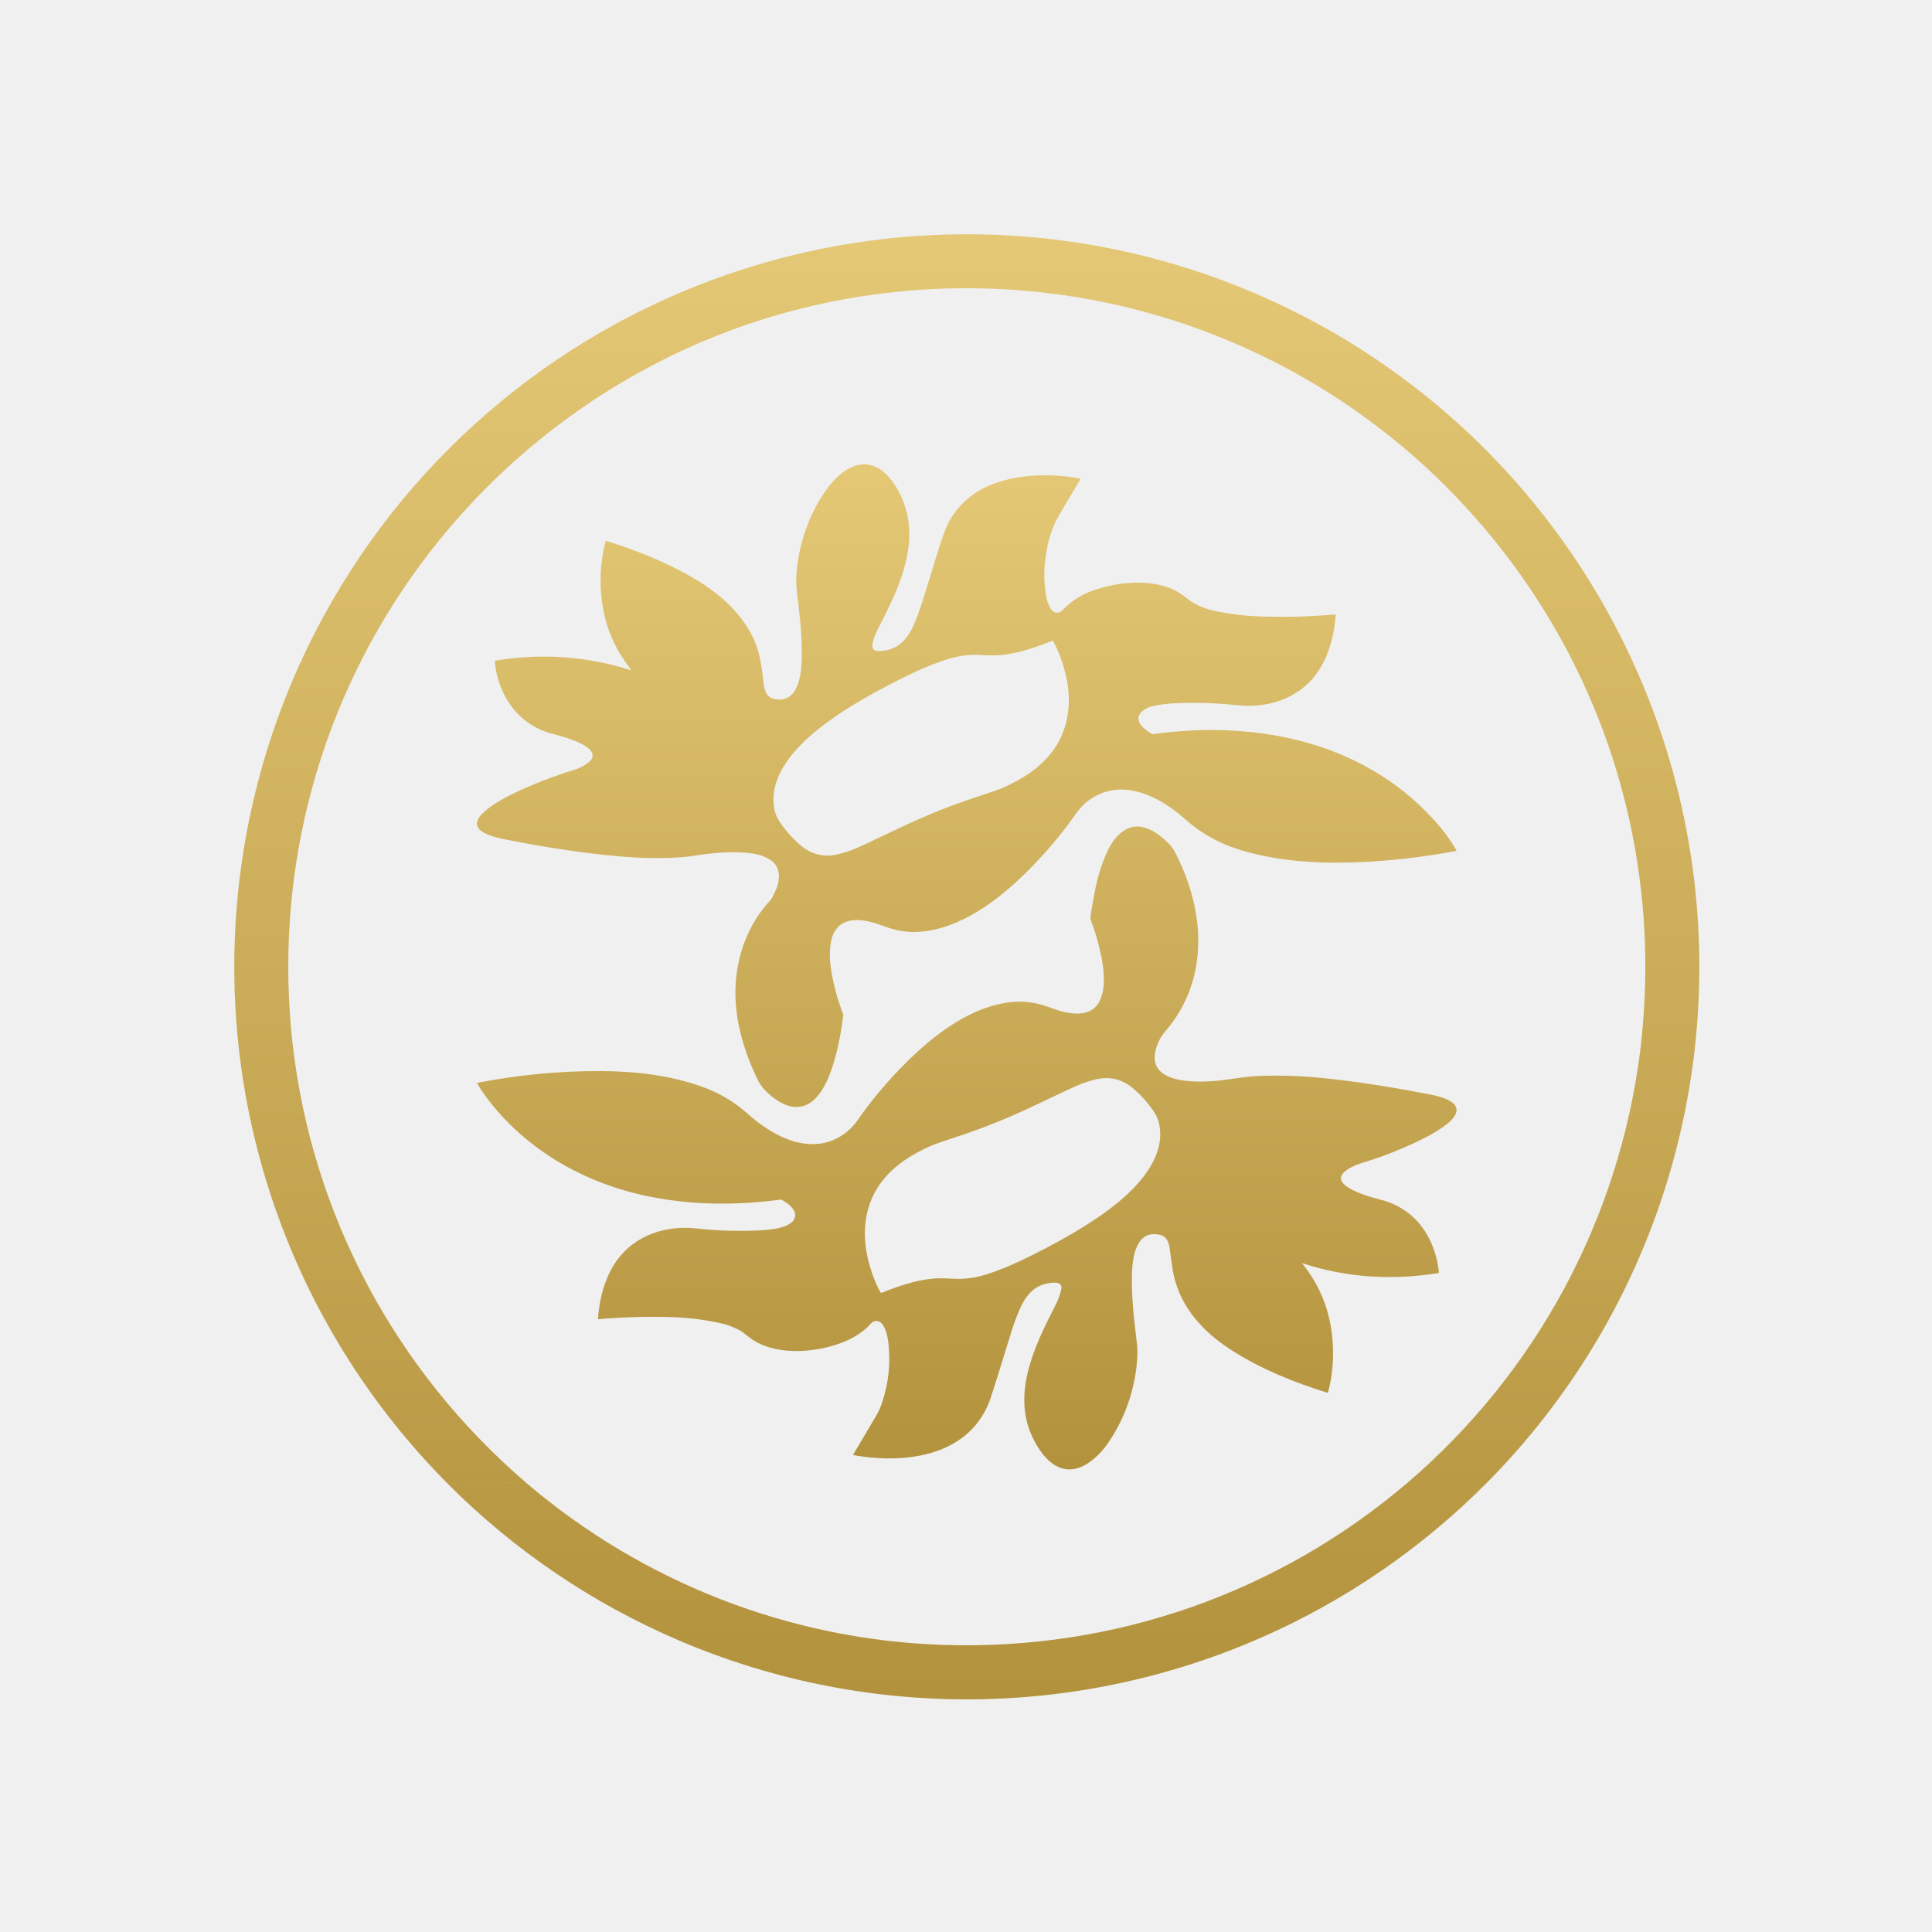
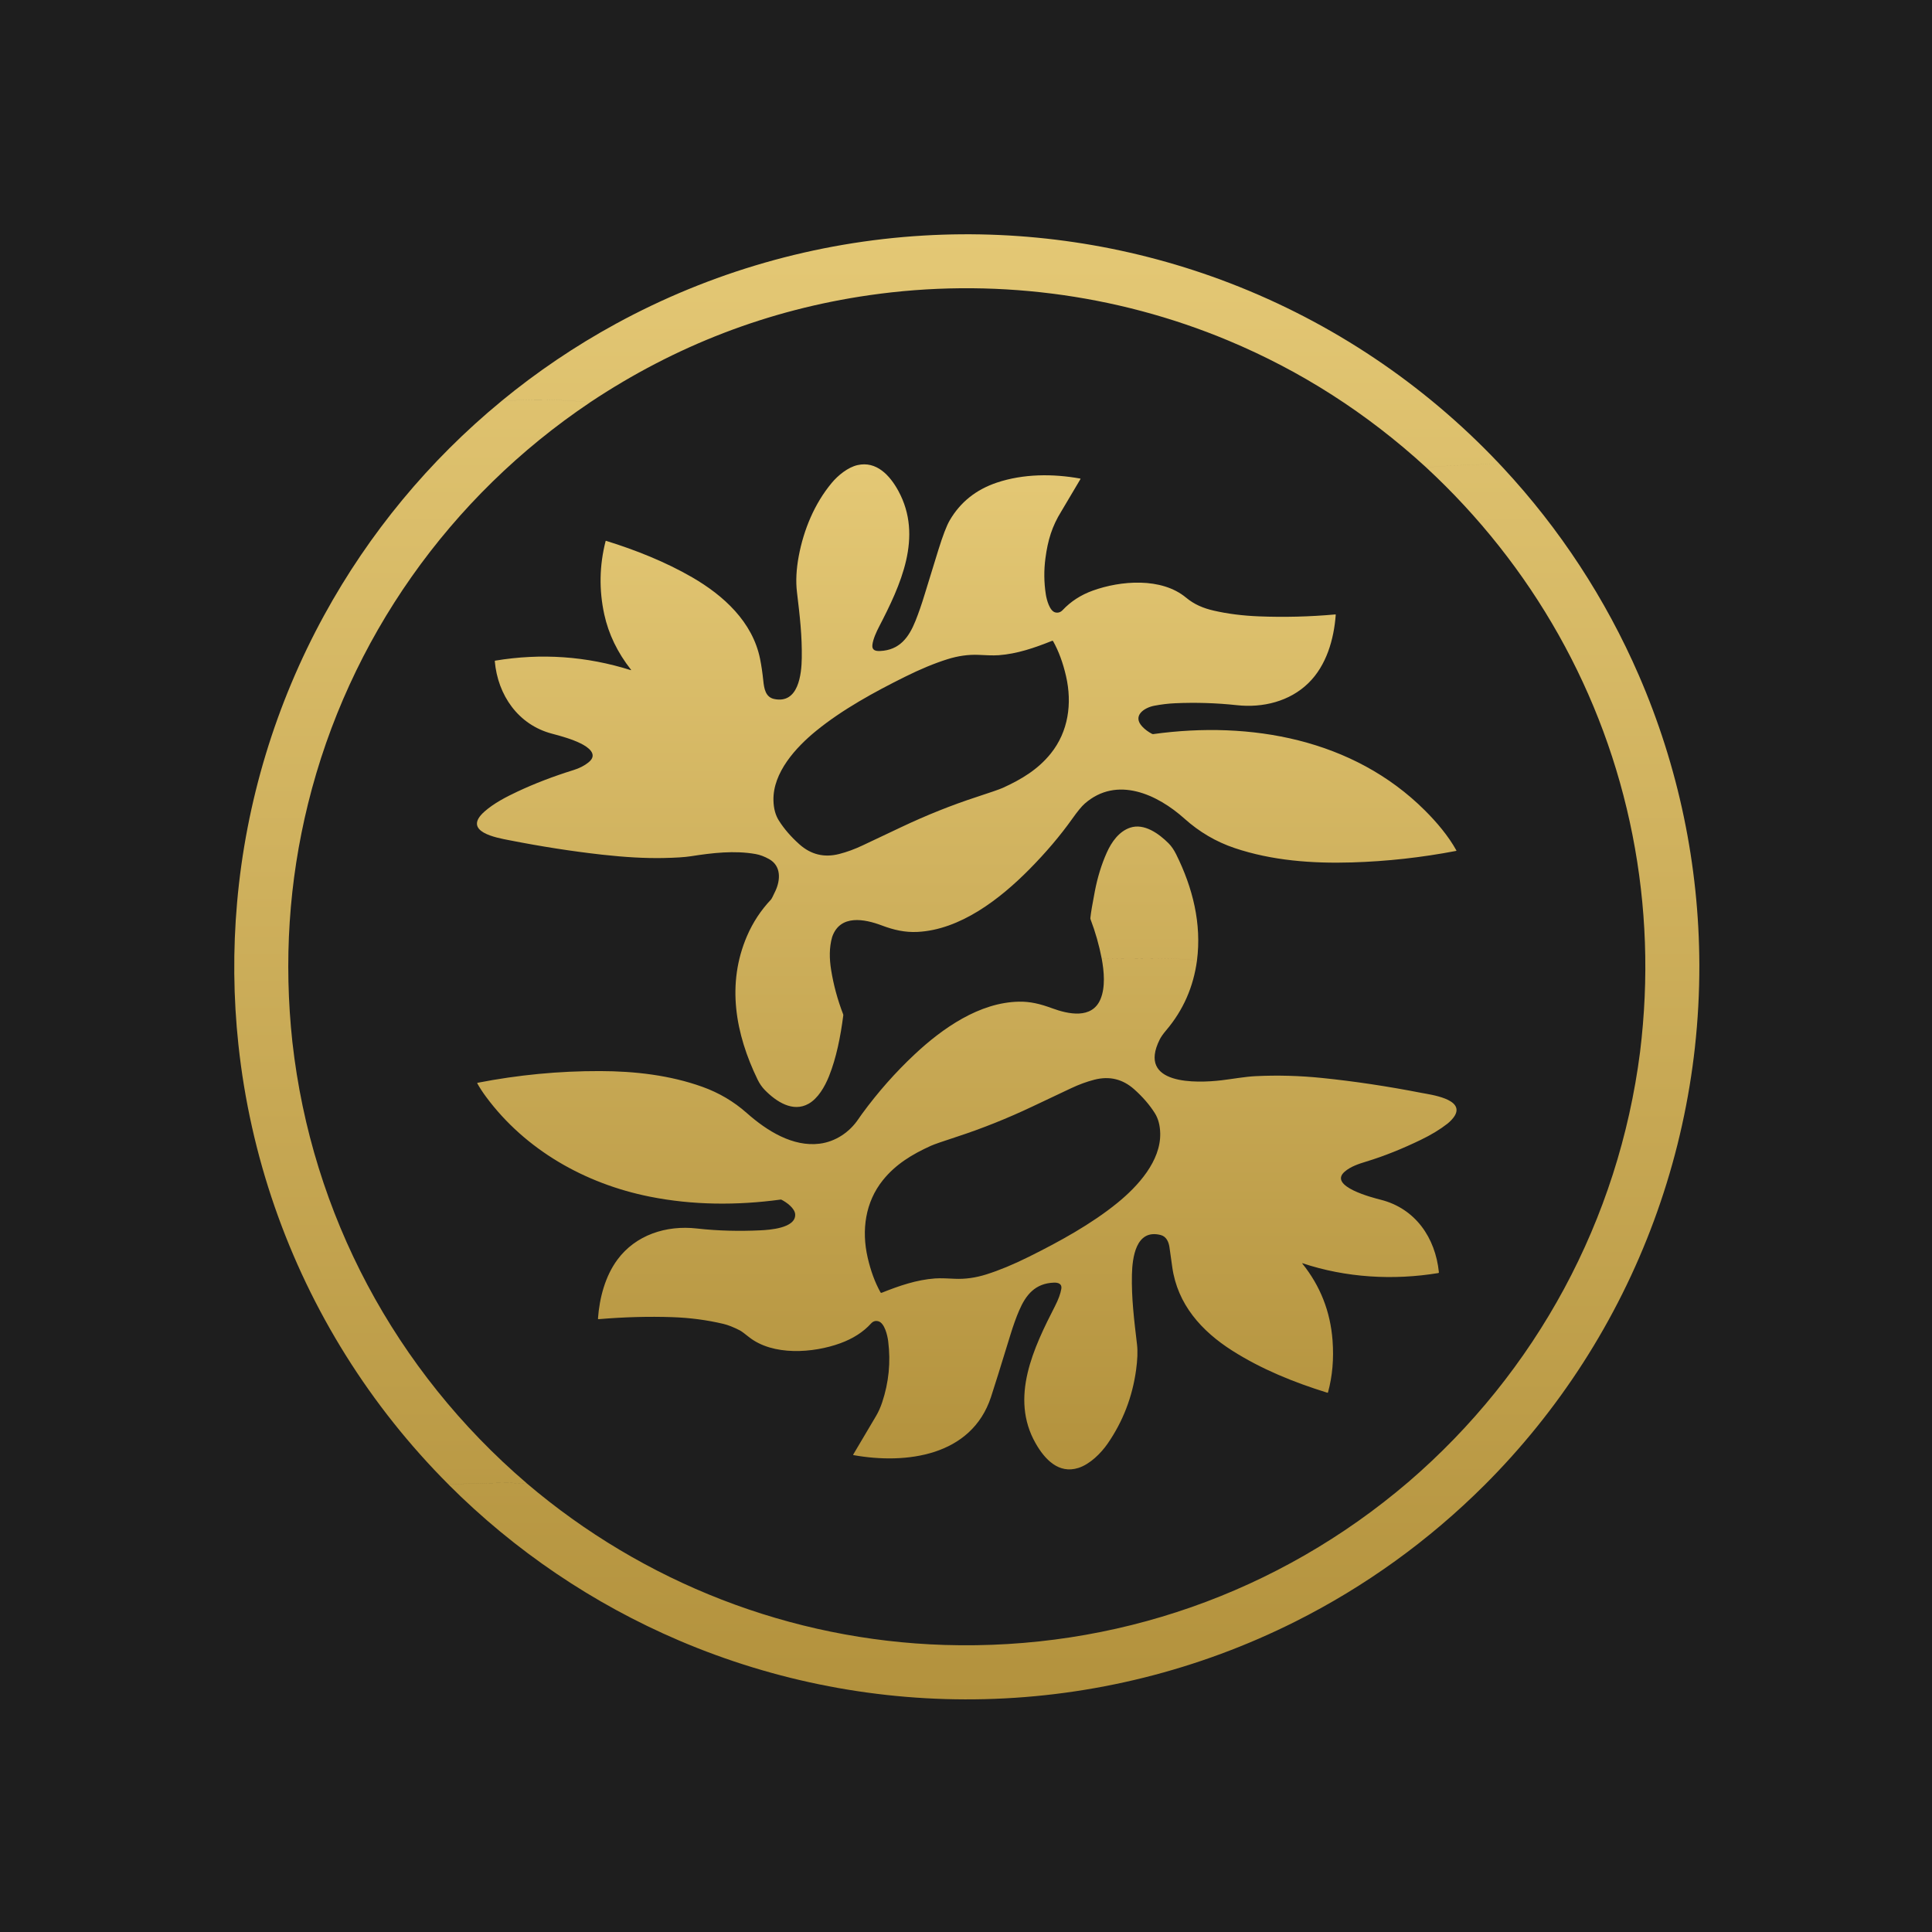
<svg xmlns="http://www.w3.org/2000/svg" width="1080" height="1080" viewBox="0 0 1080 1080" fill="none">
+   <rect width="1080" height="1080" fill="#1E1E1E" />
  <g clip-path="url(#clip0_94_626)">
-     <path d="M615.883 535.94C630.916 535.719 644.11 535.728 655.463 535.966C659.126 536.042 663.681 536.341 669.128 536.864C667.148 551.714 661.412 564.733 651.919 575.921C650.215 577.935 649.01 579.645 648.305 581.051C635.501 606.647 668.923 605.533 682.805 603.888C689.472 603.098 695.839 601.868 701.952 601.575C714.193 600.98 726.526 601.317 738.95 602.588C756.974 604.423 775.559 607.211 794.705 610.95C799.517 611.893 818.874 614.309 813.176 623.76C812.309 625.201 810.57 627.018 809.129 628.146C805.02 631.363 800.03 634.387 794.158 637.221C784.221 642.014 774.094 646.177 763.832 649.294C759.396 650.638 754.979 652.129 751.716 654.94C742.188 663.149 767.682 669.606 771.812 670.651C791.238 675.571 802.373 691.894 804.355 711.212C804.364 711.313 804.336 711.415 804.275 711.496C804.213 711.576 804.123 711.63 804.024 711.645C778.81 715.801 752.373 714.252 728.071 706.145C728.052 706.141 728.032 706.141 728.014 706.148C727.996 706.155 727.98 706.167 727.969 706.183C727.958 706.199 727.952 706.219 727.952 706.238C727.952 706.257 727.957 706.276 727.968 706.292C738.034 718.788 743.677 733.108 744.897 749.25C745.683 759.6 744.841 769.283 742.372 778.3C742.361 778.343 742.341 778.384 742.313 778.419C742.285 778.454 742.251 778.483 742.211 778.505C742.172 778.526 742.129 778.539 742.084 778.544C742.04 778.548 741.994 778.543 741.952 778.529C723.36 772.761 705.189 765.419 688.834 755.017C671.632 744.08 658.21 729.128 655.297 708.287C654.354 701.552 653.833 697.853 653.736 697.19C653.309 694.233 651.99 691.186 648.816 690.377C634.852 686.827 632.965 703.302 632.754 712.601C632.461 725.584 633.959 737.688 635.603 751.614C636.045 755.37 635.867 760.135 635.068 765.91C632.977 780.994 627.679 794.69 619.172 807C615.374 812.494 609.172 818.581 602.798 820.589C591.804 824.049 584.047 815.834 578.904 806.79C564.372 781.257 577.859 753.354 589.803 730.014C591.66 726.386 592.822 723.196 593.289 720.447C593.761 717.688 591.568 716.904 589.108 717C578.675 717.408 573.467 723.787 569.668 732.672C568.011 736.547 566.399 741.04 564.831 746.152C559.261 764.299 555.637 775.91 553.958 780.983C543.028 814.036 506.494 818.676 477.131 813.425C477.094 813.418 477.059 813.403 477.03 813.381C477 813.358 476.976 813.328 476.96 813.295C476.945 813.261 476.938 813.223 476.94 813.186C476.942 813.149 476.953 813.113 476.972 813.081C482.857 803.168 487.131 795.946 489.795 791.417C491.087 789.211 492.199 786.719 493.129 783.94C496.851 772.804 497.977 761.416 496.507 749.778C496.106 746.629 494.563 739.645 491.038 738.612C489.449 738.153 488.073 738.565 486.909 739.848C482.579 744.616 476.838 748.302 469.687 750.907C454.639 756.388 432.032 758.115 418.565 747.343C416.062 745.342 414.439 744.148 413.696 743.761C410.143 741.922 407.037 740.687 404.377 740.058C395.217 737.891 385.733 736.638 375.926 736.299C362.627 735.844 348.861 736.22 334.631 737.426C334.583 737.43 334.534 737.424 334.489 737.407C334.443 737.39 334.401 737.363 334.367 737.329C334.332 737.294 334.305 737.252 334.288 737.207C334.272 737.161 334.264 737.112 334.268 737.063C335.103 725.565 338.309 713.398 345.122 704.182C355.326 690.364 372.344 684.781 389.604 686.738C401.42 688.083 413.479 688.319 424.995 687.764C429.878 687.535 444.913 686.623 444.511 678.853C444.339 675.45 439.712 672.098 436.895 670.676C436.708 670.585 436.497 670.552 436.289 670.581C411.955 673.876 387.271 673.742 363.204 668.93C326.977 661.69 293.618 642.735 271.731 613.162C269.768 610.51 268.126 607.99 266.804 605.602C266.788 605.574 266.779 605.541 266.778 605.508C266.776 605.475 266.783 605.442 266.797 605.412C266.812 605.381 266.833 605.354 266.86 605.333C266.886 605.312 266.918 605.298 266.952 605.291C289.633 600.868 312.465 598.683 335.448 598.738C354.836 598.783 374.524 601.032 392.669 607.552C401.945 610.884 410.209 615.764 417.462 622.193C428.852 632.289 443.281 641.193 458.151 639.332C467.08 638.216 474.952 632.875 479.866 625.526C480.443 624.664 481.11 623.714 481.867 622.677C490.755 610.534 500.569 599.433 511.306 589.376C526.883 574.787 547.546 560.305 569.675 559.942C575.896 559.84 581.358 561.135 588.164 563.639C597.107 566.928 610.402 569.847 615.163 558.585C617.999 551.867 617.183 543.04 615.883 535.94ZM634.054 608.955C627.613 603.21 620.204 601.406 611.829 603.544C607.547 604.636 603.191 606.229 598.764 608.324C584.402 615.117 577.194 618.525 577.139 618.548C563.079 625.206 549.05 630.82 535.054 635.392C526.977 638.031 522.101 639.729 520.427 640.485C509.739 645.329 500.624 650.899 493.543 659.714C483.703 671.964 481.523 687.662 485.009 702.914C486.717 710.392 489.12 716.91 492.217 722.467C492.276 722.573 492.371 722.653 492.484 722.693C492.597 722.733 492.72 722.73 492.829 722.684C502.727 718.733 512.3 715.437 522.625 714.66C525.927 714.411 530.567 714.705 533.894 714.851C539.566 715.098 545.381 714.284 551.338 712.41C558.557 710.141 566.511 706.844 575.201 702.518C591.988 694.169 609.956 684.385 624.71 672.365C636.011 663.155 648.949 649.064 648.567 633.474C648.456 629 647.45 625.259 645.546 622.251C642.614 617.606 638.783 613.174 634.054 608.955ZM479.356 259.994C489.955 257.585 497.476 265.762 502.186 274.418C516.144 300.026 503.422 327.146 491.326 350.492C490.166 352.723 487.954 357.325 487.655 360.633C487.393 363.513 489.464 364.023 491.969 363.915C502.836 363.437 508.031 356.356 511.734 347.146C513.48 342.795 515.203 337.824 516.903 332.232C518.743 326.182 521.292 317.904 524.551 307.4C527.041 299.378 529.154 293.873 530.892 290.886C536.798 280.736 545.583 273.702 557.246 269.784C572.027 264.825 588.573 264.749 603.85 267.521C603.88 267.527 603.909 267.54 603.933 267.559C603.957 267.578 603.976 267.603 603.989 267.632C604.001 267.66 604.007 267.691 604.005 267.721C604.003 267.752 603.994 267.782 603.978 267.808C596.963 279.654 593.381 285.695 593.232 285.934C588.082 294.245 585.749 301.932 584.405 312.059C583.508 318.824 583.58 325.559 584.621 332.263C585.068 335.157 586.725 341.651 589.988 342.359C591.534 342.695 592.881 342.255 594.029 341.04C598.609 336.187 604.201 332.567 610.804 330.179C626.464 324.507 649.281 322.659 662.991 334.061C667.56 337.86 672.576 339.989 678.51 341.346C686.209 343.114 694.599 344.18 703.679 344.546C717.828 345.119 732.09 344.76 746.464 343.468C746.494 343.467 746.524 343.471 746.552 343.481C746.58 343.492 746.605 343.509 746.626 343.53C746.647 343.551 746.664 343.576 746.674 343.604C746.685 343.632 746.69 343.661 746.688 343.691C745.655 357.407 741.513 371.978 731.398 381.863C720.92 392.105 705.916 395.782 691.429 394.202C680.001 392.953 668.408 392.615 656.993 393.112C653.135 393.278 649.202 393.747 645.196 394.52C639.676 395.591 632.786 400.072 638.561 406.19C640.052 407.775 641.862 409.125 643.991 410.238C644.206 410.35 644.451 410.392 644.692 410.359C698.937 402.87 756.42 413.099 796.465 452.972C803.234 459.709 809.652 467.325 814.12 475.382C814.134 475.408 814.142 475.438 814.143 475.468C814.144 475.499 814.138 475.529 814.125 475.556C814.112 475.584 814.092 475.607 814.068 475.626C814.044 475.644 814.016 475.656 813.986 475.662C794.665 479.363 775.264 481.509 755.783 482.099C733.705 482.769 711.021 481.118 690.034 474.024C679.725 470.536 670.422 465.069 662.123 457.625C647.095 444.138 624.385 433.457 606.368 449.231C604.693 450.693 602.388 453.491 599.453 457.625C592.714 467.113 584.689 476.567 575.379 485.987C559.063 502.488 536.801 519.812 512.786 520.953C505.985 521.278 499.713 519.901 492.951 517.339C483.288 513.687 469.643 511.022 465.206 523.699C463.452 529.686 463.618 536.067 464.618 542.27C465.956 550.598 468.194 558.839 471.329 566.993C471.405 567.181 471.429 567.385 471.4 567.586C469.876 579.485 467.498 591.429 463.394 601.672C461.042 607.529 457.282 614.017 451.998 617.007C443.248 621.959 433.948 615.865 427.549 609.339C425.952 607.703 424.603 605.754 423.502 603.494C411.074 577.898 406.039 550.02 417.607 523.181H417.609C420.905 515.564 425.367 508.788 430.994 502.851C431.3 502.532 432.126 500.922 433.473 498.02C436.271 492.004 436.825 484.081 429.91 480.225C427.305 478.777 424.805 477.84 422.409 477.415C410.567 475.318 398.169 476.765 386.257 478.638C382.854 479.174 377.653 479.508 370.656 479.639C360.713 479.826 349.344 479.201 336.55 477.765C319.779 475.887 302.431 473.183 284.504 469.652C277.882 468.352 257.978 464.999 270.871 453.629C276.085 449.033 282.853 445.516 289.119 442.571C298.781 438.029 309.295 433.99 320.661 430.455C323.946 429.435 326.741 427.99 329.048 426.121C334.58 421.64 328.66 417.58 324.625 415.597C319.756 413.201 314.116 411.589 308.571 410.135C289.654 405.164 278.22 388.561 276.588 369.588C276.583 369.524 276.601 369.46 276.64 369.409C276.679 369.358 276.735 369.324 276.798 369.313C302.573 365.034 327.848 366.802 352.624 374.616C352.65 374.622 352.676 374.62 352.701 374.611C352.725 374.602 352.746 374.585 352.76 374.563C352.774 374.542 352.782 374.517 352.782 374.491C352.781 374.465 352.773 374.44 352.758 374.419C345.169 364.761 340.179 354.431 337.786 343.43C334.812 329.74 335.063 316.096 338.538 302.5C338.546 302.471 338.559 302.443 338.578 302.419C338.596 302.395 338.619 302.375 338.645 302.36C338.671 302.345 338.7 302.335 338.73 302.332C338.76 302.328 338.791 302.331 338.82 302.34C355.372 307.464 372.083 314.131 386.902 322.704C404.441 332.857 420.662 347.573 424.869 368.242C425.608 371.875 426.216 375.984 426.692 380.569C427.138 384.858 427.896 389.734 432.803 390.754C446.372 393.571 448.075 376.853 448.196 367.777C448.368 355.374 447.201 345.093 445.512 331.04C444.786 324.993 445.115 318.278 446.5 310.893C449.279 296.075 455.29 281.55 464.946 269.937C468.496 265.673 474.034 261.205 479.356 259.994ZM631.766 462.675C639.656 460.037 647.91 466.098 653.225 471.401C654.793 472.965 656.208 475.015 657.47 477.551C666.833 496.379 671.753 516.443 669.127 536.857C663.68 536.334 659.125 536.035 655.462 535.959C644.109 535.721 630.915 535.712 615.882 535.933C614.429 528.396 612.341 521.047 609.618 513.887C609.529 513.657 609.497 513.41 609.522 513.167C609.798 510.367 610.629 505.398 612.014 498.259C613.548 490.335 615.779 483.112 618.706 476.59C621.351 470.7 625.507 464.766 631.766 462.675ZM588.447 358.227C588.334 358.187 588.211 358.19 588.101 358.236C578.203 362.188 568.63 365.489 558.305 366.266C555.004 366.515 550.363 366.221 547.036 366.075C541.364 365.828 535.549 366.642 529.592 368.516C522.373 370.785 514.419 374.082 505.73 378.408C488.942 386.757 470.975 396.541 456.22 408.561C444.92 417.771 431.981 431.869 432.364 447.459C432.474 451.933 433.482 455.675 435.385 458.683C438.317 463.327 442.147 467.759 446.876 471.978C453.318 477.723 460.726 479.527 469.101 477.389C473.384 476.297 477.739 474.704 482.166 472.609C496.566 465.794 503.775 462.384 503.792 462.38C517.857 455.721 531.887 450.106 545.883 445.534C553.96 442.895 558.836 441.198 560.51 440.442C571.199 435.598 580.313 430.027 587.394 421.213C597.235 408.963 599.414 393.265 595.928 378.007C594.22 370.528 591.815 364.01 588.713 358.453C588.655 358.348 588.559 358.267 588.447 358.227Z" fill="url(#paint0_linear_94_626)" />
-     <path d="M840.149 261.415C871.878 295.494 897.562 334.733 916.096 377.446C938.281 428.563 949.799 483.672 949.946 539.398C949.984 554.815 949.151 570.245 947.454 585.572H947.457C947.067 589.097 946.627 592.63 946.143 596.145C938.04 655.195 917.144 711.765 884.913 761.902C869.021 786.623 850.512 809.563 829.706 830.327C829.703 830.327 829.701 830.326 829.698 830.326C798.765 861.191 763.092 886.908 724.032 906.501C670.045 933.576 610.74 948.377 550.366 949.842C491.771 951.262 433.554 940.088 379.65 917.076C331.484 896.51 287.711 866.899 250.701 829.847C265.237 829.023 279.792 828.779 294.366 829.115C359.829 884.857 441.971 916.839 527.905 919.535C623.087 922.518 714.657 890.497 787.124 828.591C787.127 828.591 787.13 828.591 787.134 828.591C858.846 766.998 904.823 681.83 916.818 587.963H916.816C921.838 546.96 920.42 506.543 912.559 466.713C896.938 387.516 856.497 316.107 797.128 261.199C810.712 260.234 824.4 259.612 838.192 259.331C838.846 260.023 839.5 260.72 840.149 261.415ZM280.28 224.243C296.944 223.074 313.507 223.28 329.968 224.861C251.312 277.614 194.88 357.457 172.197 449.286C161.458 492.784 158.546 537.252 163.463 582.691H163.469C174.253 678.778 221.003 766.242 294.382 829.098C279.808 828.762 265.252 829.006 250.717 829.83C207.001 786.057 173.77 732.952 153.519 674.501C143.383 645.243 136.596 614.932 133.292 584.15L133.287 584.151C130.447 557.691 130.195 531.019 132.535 504.513C137.499 448.195 154.072 393.513 181.21 343.912C206.293 298.065 239.922 257.443 280.28 224.243ZM516.273 131.675C572.783 128.333 629.373 136.744 682.469 156.373C739.481 177.456 791.085 210.966 833.535 254.474C835.1 256.073 836.658 257.695 838.194 259.325C824.402 259.605 810.714 260.227 797.13 261.192C764.14 230.985 727.318 207.384 686.663 190.388C623.444 163.951 553.736 155.22 485.82 165.029C429.695 173.132 377.742 193.072 329.962 224.85C313.501 223.269 296.938 223.063 280.273 224.232C300.178 207.854 321.582 193.395 344.2 181.045C397.217 152.098 455.979 135.238 516.273 131.675Z" fill="url(#paint1_linear_94_626)" />
+     <path d="M615.883 535.94C630.916 535.719 644.11 535.728 655.463 535.966C659.126 536.042 663.681 536.341 669.128 536.864C667.148 551.714 661.412 564.733 651.919 575.921C650.215 577.935 649.01 579.645 648.305 581.051C635.501 606.647 668.923 605.533 682.805 603.888C689.472 603.098 695.839 601.868 701.952 601.575C714.193 600.98 726.526 601.317 738.95 602.588C756.974 604.423 775.559 607.211 794.705 610.95C799.517 611.893 818.874 614.309 813.176 623.76C812.309 625.201 810.57 627.018 809.129 628.146C805.021 631.363 800.03 634.387 794.158 637.221C784.221 642.014 774.094 646.177 763.832 649.294C759.396 650.638 754.979 652.129 751.716 654.94C742.188 663.149 767.682 669.606 771.812 670.651C791.238 675.571 802.373 691.894 804.355 711.212C804.364 711.313 804.336 711.415 804.275 711.496C804.213 711.576 804.123 711.63 804.024 711.645C778.81 715.801 752.373 714.252 728.071 706.145C728.052 706.141 728.032 706.141 728.014 706.148C727.996 706.155 727.98 706.167 727.969 706.183C727.958 706.199 727.952 706.219 727.952 706.238C727.952 706.257 727.957 706.276 727.968 706.292C738.034 718.788 743.677 733.108 744.897 749.25C745.683 759.6 744.841 769.283 742.372 778.299C742.361 778.343 742.341 778.383 742.313 778.419C742.285 778.454 742.251 778.483 742.211 778.505C742.172 778.526 742.129 778.539 742.084 778.544C742.04 778.548 741.994 778.543 741.952 778.529C723.36 772.761 705.189 765.419 688.834 755.017C671.632 744.08 658.21 729.128 655.297 708.287C654.354 701.552 653.833 697.853 653.736 697.19C653.309 694.233 651.99 691.186 648.816 690.377C634.852 686.827 632.965 703.302 632.754 712.601C632.461 725.584 633.959 737.688 635.603 751.614C636.045 755.37 635.867 760.135 635.068 765.91C632.977 780.994 627.679 794.69 619.172 807C615.374 812.494 609.172 818.581 602.798 820.589C591.804 824.049 584.047 815.834 578.904 806.79C564.372 781.257 577.859 753.354 589.803 730.014C591.66 726.386 592.822 723.196 593.289 720.447C593.761 717.688 591.568 716.904 589.108 717C578.674 717.408 573.467 723.787 569.668 732.672C568.011 736.547 566.399 741.04 564.831 746.152C559.261 764.299 555.637 775.91 553.958 780.983C543.028 814.036 506.494 818.676 477.131 813.424C477.094 813.418 477.059 813.403 477.03 813.381C477 813.358 476.976 813.328 476.96 813.295C476.945 813.261 476.938 813.223 476.94 813.186C476.942 813.149 476.953 813.113 476.972 813.081C482.857 803.168 487.131 795.946 489.795 791.417C491.087 789.211 492.199 786.719 493.129 783.94C496.851 772.804 497.977 761.416 496.507 749.778C496.106 746.629 494.563 739.645 491.038 738.612C489.449 738.153 488.073 738.565 486.909 739.848C482.579 744.616 476.838 748.302 469.687 750.907C454.639 756.388 432.032 758.115 418.565 747.343C416.062 745.342 414.439 744.148 413.696 743.761C410.143 741.922 407.037 740.687 404.377 740.058C395.217 737.891 385.733 736.638 375.926 736.299C362.627 735.844 348.861 736.22 334.631 737.426C334.583 737.43 334.534 737.424 334.489 737.407C334.443 737.39 334.401 737.363 334.367 737.329C334.332 737.294 334.305 737.253 334.288 737.207C334.272 737.161 334.264 737.112 334.268 737.063C335.103 725.565 338.309 713.398 345.122 704.182C355.326 690.364 372.344 684.781 389.604 686.738C401.42 688.083 413.479 688.319 424.995 687.764C429.878 687.535 444.913 686.623 444.511 678.853C444.339 675.45 439.712 672.098 436.895 670.676C436.708 670.585 436.497 670.552 436.289 670.581C411.955 673.876 387.271 673.742 363.204 668.93C326.977 661.69 293.618 642.735 271.731 613.162C269.768 610.51 268.126 607.99 266.804 605.602C266.788 605.574 266.779 605.541 266.778 605.508C266.776 605.475 266.783 605.442 266.797 605.412C266.812 605.381 266.833 605.354 266.86 605.333C266.886 605.312 266.918 605.298 266.952 605.291C289.633 600.868 312.465 598.683 335.448 598.738C354.836 598.783 374.524 601.032 392.669 607.552C401.945 610.884 410.209 615.764 417.462 622.193C428.852 632.289 443.281 641.193 458.151 639.332C467.08 638.216 474.952 632.875 479.866 625.526C480.443 624.664 481.11 623.714 481.867 622.677C490.755 610.534 500.569 599.433 511.306 589.376C526.883 574.787 547.546 560.305 569.675 559.942C575.896 559.84 581.358 561.135 588.164 563.639C597.107 566.928 610.402 569.847 615.163 558.585C617.999 551.867 617.183 543.04 615.883 535.94ZM634.054 608.955C627.613 603.21 620.204 601.406 611.829 603.544C607.547 604.636 603.191 606.229 598.764 608.324C584.402 615.117 577.194 618.525 577.139 618.548C563.079 625.206 549.05 630.82 535.054 635.392C526.977 638.031 522.101 639.729 520.427 640.485C509.739 645.329 500.624 650.899 493.543 659.714C483.703 671.964 481.523 687.662 485.009 702.914C486.717 710.392 489.12 716.91 492.217 722.467C492.276 722.573 492.371 722.653 492.484 722.693C492.597 722.733 492.72 722.73 492.829 722.684C502.727 718.733 512.3 715.437 522.625 714.66C525.927 714.411 530.567 714.705 533.894 714.851C539.566 715.098 545.381 714.284 551.338 712.41C558.557 710.141 566.511 706.844 575.201 702.518C591.988 694.169 609.956 684.385 624.71 672.365C636.011 663.155 648.949 649.064 648.567 633.474C648.456 629 647.45 625.259 645.546 622.251C642.614 617.606 638.783 613.174 634.054 608.955ZM479.356 259.994C489.955 257.585 497.476 265.762 502.186 274.418C516.144 300.026 503.422 327.146 491.326 350.492C490.166 352.723 487.954 357.325 487.655 360.633C487.393 363.513 489.464 364.023 491.969 363.915C502.836 363.437 508.031 356.356 511.734 347.146C513.48 342.795 515.203 337.824 516.903 332.232C518.743 326.182 521.292 317.904 524.551 307.4C527.041 299.378 529.154 293.873 530.892 290.886C536.798 280.736 545.583 273.702 557.246 269.784C572.027 264.825 588.573 264.749 603.85 267.521C603.88 267.527 603.909 267.54 603.933 267.559C603.957 267.578 603.976 267.603 603.989 267.632C604.001 267.66 604.007 267.691 604.005 267.721C604.003 267.752 603.994 267.782 603.978 267.808C596.963 279.654 593.381 285.695 593.232 285.934C588.082 294.245 585.749 301.932 584.405 312.059C583.508 318.824 583.581 325.559 584.621 332.263C585.068 335.157 586.725 341.651 589.988 342.359C591.534 342.695 592.881 342.255 594.029 341.04C598.609 336.187 604.201 332.567 610.804 330.179C626.464 324.507 649.281 322.659 662.991 334.061C667.56 337.86 672.576 339.989 678.51 341.346C686.209 343.114 694.599 344.18 703.679 344.546C717.828 345.119 732.09 344.76 746.464 343.468C746.494 343.467 746.524 343.471 746.552 343.481C746.58 343.492 746.605 343.509 746.626 343.53C746.647 343.551 746.664 343.576 746.674 343.604C746.685 343.632 746.69 343.661 746.688 343.691C745.655 357.407 741.513 371.978 731.398 381.863C720.92 392.105 705.916 395.782 691.429 394.202C680.001 392.953 668.408 392.615 656.993 393.112C653.135 393.278 649.202 393.747 645.196 394.52C639.676 395.591 632.786 400.072 638.561 406.19C640.052 407.775 641.862 409.125 643.991 410.238C644.206 410.35 644.451 410.392 644.692 410.359C698.937 402.87 756.42 413.099 796.465 452.972C803.234 459.709 809.652 467.325 814.12 475.382C814.134 475.408 814.142 475.438 814.143 475.468C814.144 475.499 814.138 475.529 814.125 475.556C814.112 475.584 814.092 475.607 814.068 475.626C814.044 475.644 814.016 475.656 813.986 475.662C794.665 479.363 775.264 481.509 755.783 482.099C733.705 482.769 711.022 481.118 690.034 474.024C679.725 470.536 670.422 465.069 662.123 457.625C647.095 444.138 624.385 433.457 606.368 449.231C604.693 450.693 602.388 453.491 599.453 457.625C592.714 467.113 584.689 476.567 575.379 485.987C559.063 502.488 536.801 519.812 512.786 520.953C505.985 521.278 499.713 519.901 492.951 517.339C483.288 513.687 469.643 511.022 465.206 523.699C463.452 529.686 463.618 536.067 464.618 542.27C465.956 550.598 468.194 558.839 471.329 566.993C471.405 567.181 471.429 567.385 471.4 567.586C469.877 579.485 467.498 591.429 463.394 601.672C461.042 607.529 457.282 614.017 451.998 617.007C443.248 621.959 433.948 615.865 427.549 609.339C425.952 607.703 424.603 605.754 423.502 603.494C411.074 577.898 406.039 550.02 417.607 523.181H417.609C420.905 515.564 425.367 508.788 430.994 502.851C431.3 502.532 432.126 500.922 433.473 498.02C436.271 492.004 436.825 484.081 429.91 480.225C427.305 478.777 424.805 477.84 422.409 477.415C410.567 475.318 398.169 476.765 386.257 478.638C382.854 479.174 377.653 479.508 370.656 479.639C360.713 479.826 349.344 479.201 336.55 477.765C319.779 475.887 302.431 473.183 284.504 469.652C277.882 468.352 257.978 464.999 270.871 453.629C276.085 449.033 282.853 445.516 289.119 442.571C298.781 438.029 309.295 433.99 320.661 430.455C323.946 429.435 326.741 427.99 329.048 426.121C334.58 421.64 328.66 417.58 324.625 415.597C319.756 413.201 314.116 411.589 308.571 410.135C289.654 405.164 278.22 388.561 276.588 369.588C276.583 369.524 276.601 369.46 276.64 369.409C276.679 369.358 276.735 369.324 276.798 369.313C302.573 365.034 327.848 366.802 352.624 374.616C352.65 374.622 352.676 374.62 352.701 374.611C352.725 374.602 352.746 374.585 352.76 374.563C352.774 374.542 352.782 374.517 352.782 374.491C352.781 374.465 352.773 374.44 352.758 374.419C345.169 364.761 340.179 354.431 337.786 343.43C334.812 329.74 335.063 316.096 338.538 302.5C338.546 302.471 338.559 302.443 338.578 302.419C338.596 302.395 338.619 302.375 338.645 302.36C338.671 302.345 338.7 302.335 338.73 302.332C338.76 302.328 338.791 302.331 338.82 302.34C355.372 307.464 372.083 314.131 386.902 322.704C404.441 332.857 420.662 347.573 424.869 368.242C425.608 371.875 426.216 375.984 426.692 380.569C427.138 384.858 427.896 389.734 432.803 390.754C446.372 393.571 448.075 376.853 448.196 367.777C448.368 355.374 447.201 345.093 445.512 331.04C444.786 324.993 445.115 318.278 446.5 310.893C449.279 296.075 455.29 281.55 464.946 269.937C468.496 265.673 474.034 261.205 479.356 259.994ZM631.766 462.675C639.656 460.037 647.91 466.098 653.225 471.401C654.793 472.965 656.208 475.015 657.47 477.551C666.833 496.379 671.753 516.443 669.127 536.857C663.68 536.334 659.125 536.035 655.462 535.959C644.109 535.721 630.915 535.712 615.882 535.933C614.429 528.396 612.341 521.047 609.618 513.887C609.529 513.657 609.497 513.41 609.522 513.167C609.798 510.367 610.629 505.398 612.014 498.259C613.548 490.335 615.779 483.112 618.706 476.59C621.351 470.7 625.507 464.766 631.766 462.675ZM588.447 358.227C588.334 358.187 588.211 358.19 588.101 358.236C578.203 362.188 568.63 365.489 558.305 366.266C555.004 366.515 550.363 366.221 547.036 366.075C541.364 365.828 535.549 366.643 529.592 368.516C522.373 370.785 514.419 374.082 505.73 378.408C488.942 386.757 470.975 396.541 456.22 408.561C444.92 417.771 431.981 431.869 432.364 447.459C432.474 451.933 433.482 455.675 435.385 458.683C438.317 463.327 442.147 467.759 446.876 471.978C453.318 477.723 460.726 479.527 469.101 477.389C473.384 476.297 477.739 474.704 482.166 472.609C496.566 465.794 503.775 462.384 503.792 462.38C517.857 455.721 531.887 450.106 545.883 445.534C553.96 442.895 558.836 441.198 560.51 440.442C571.199 435.598 580.313 430.027 587.394 421.213C597.235 408.963 599.414 393.265 595.928 378.007C594.22 370.528 591.815 364.01 588.713 358.453C588.655 358.348 588.559 358.267 588.447 358.227Z" fill="url(#paint0_linear_94_626)" />
+     <path d="M840.149 261.415C871.878 295.494 897.562 334.733 916.096 377.446C938.281 428.563 949.799 483.672 949.946 539.398C949.984 554.815 949.151 570.245 947.454 585.572H947.457C947.067 589.097 946.627 592.63 946.143 596.145C938.04 655.195 917.144 711.765 884.913 761.902C869.021 786.623 850.512 809.563 829.706 830.327C829.703 830.327 829.701 830.326 829.698 830.326C798.765 861.191 763.092 886.908 724.032 906.501C670.045 933.576 610.74 948.377 550.366 949.842C491.771 951.262 433.554 940.088 379.65 917.076C331.484 896.51 287.711 866.899 250.701 829.847C265.237 829.023 279.792 828.779 294.366 829.115C359.829 884.857 441.971 916.839 527.905 919.535C623.087 922.518 714.657 890.497 787.124 828.591C787.127 828.591 787.13 828.591 787.134 828.591C858.846 766.998 904.823 681.83 916.818 587.963H916.816C921.838 546.96 920.42 506.543 912.559 466.713C896.938 387.516 856.497 316.107 797.128 261.199C810.712 260.234 824.4 259.612 838.192 259.331C838.846 260.023 839.5 260.72 840.149 261.415ZM280.28 224.243C296.945 223.074 313.507 223.28 329.968 224.861C251.312 277.614 194.88 357.457 172.197 449.286C161.458 492.784 158.546 537.252 163.463 582.691H163.469C174.253 678.778 221.003 766.242 294.382 829.098C279.808 828.762 265.252 829.006 250.717 829.83C207.001 786.057 173.77 732.952 153.519 674.501C143.383 645.243 136.596 614.932 133.292 584.15L133.287 584.151C130.447 557.691 130.195 531.019 132.535 504.513C137.499 448.195 154.072 393.513 181.21 343.912C206.293 298.065 239.922 257.443 280.28 224.243ZM516.273 131.675C572.783 128.333 629.373 136.744 682.469 156.373C739.481 177.456 791.085 210.966 833.535 254.474C835.1 256.073 836.657 257.695 838.194 259.325C824.402 259.605 810.714 260.227 797.13 261.192C764.14 230.985 727.318 207.384 686.663 190.388C623.444 163.951 553.736 155.22 485.82 165.029C429.695 173.132 377.742 193.072 329.962 224.85C313.501 223.269 296.938 223.063 280.273 224.232C300.178 207.854 321.582 193.395 344.2 181.045C397.217 152.098 455.979 135.238 516.273 131.675Z" fill="url(#paint1_linear_94_626)" />
  </g>
  <defs>
    <linearGradient id="paint0_linear_94_626" x1="540.417" y1="259.566" x2="540.417" y2="821.397" gradientUnits="userSpaceOnUse">
      <stop stop-color="#E4C875" />
      <stop offset="1" stop-color="#B3923D" />
    </linearGradient>
    <linearGradient id="paint1_linear_94_626" x1="540.449" y1="130.961" x2="540.449" y2="949.962" gradientUnits="userSpaceOnUse">
      <stop stop-color="#E4C875" />
      <stop offset="1" stop-color="#B3923D" />
    </linearGradient>
    <clipPath id="clip0_94_626">
      <rect width="819" height="819" fill="white" transform="translate(131 131)" />
    </clipPath>
  </defs>
</svg>
